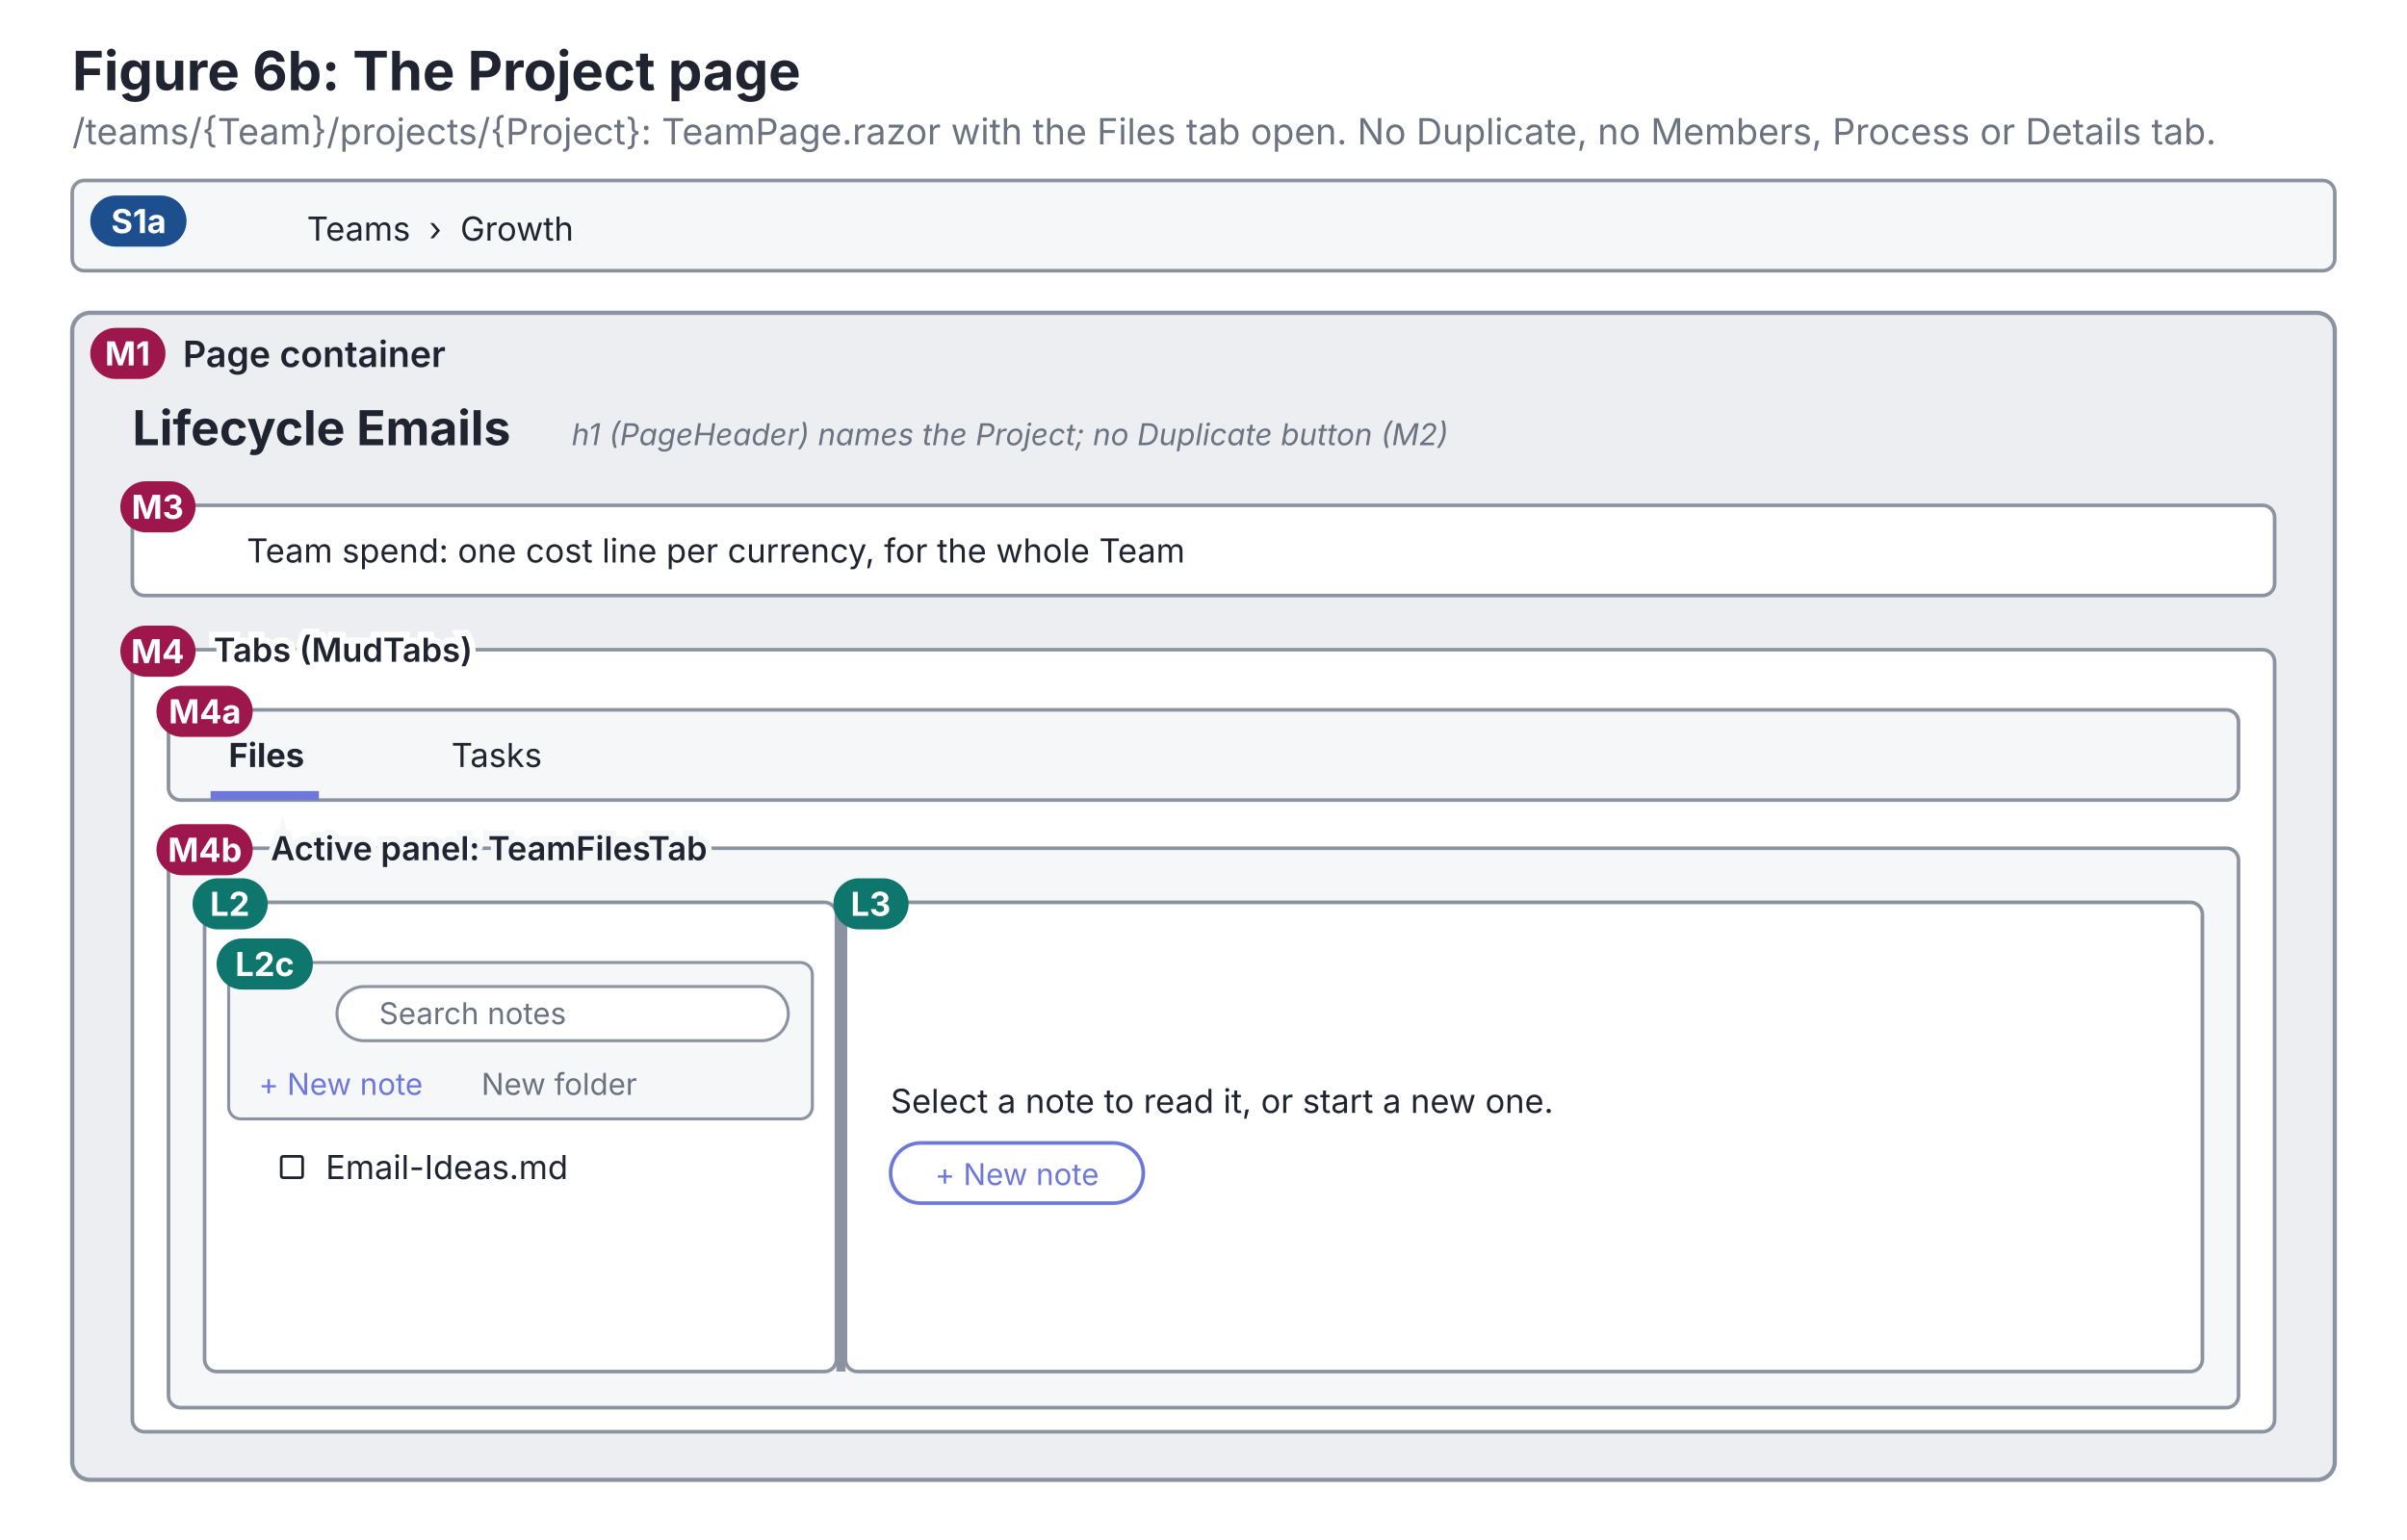
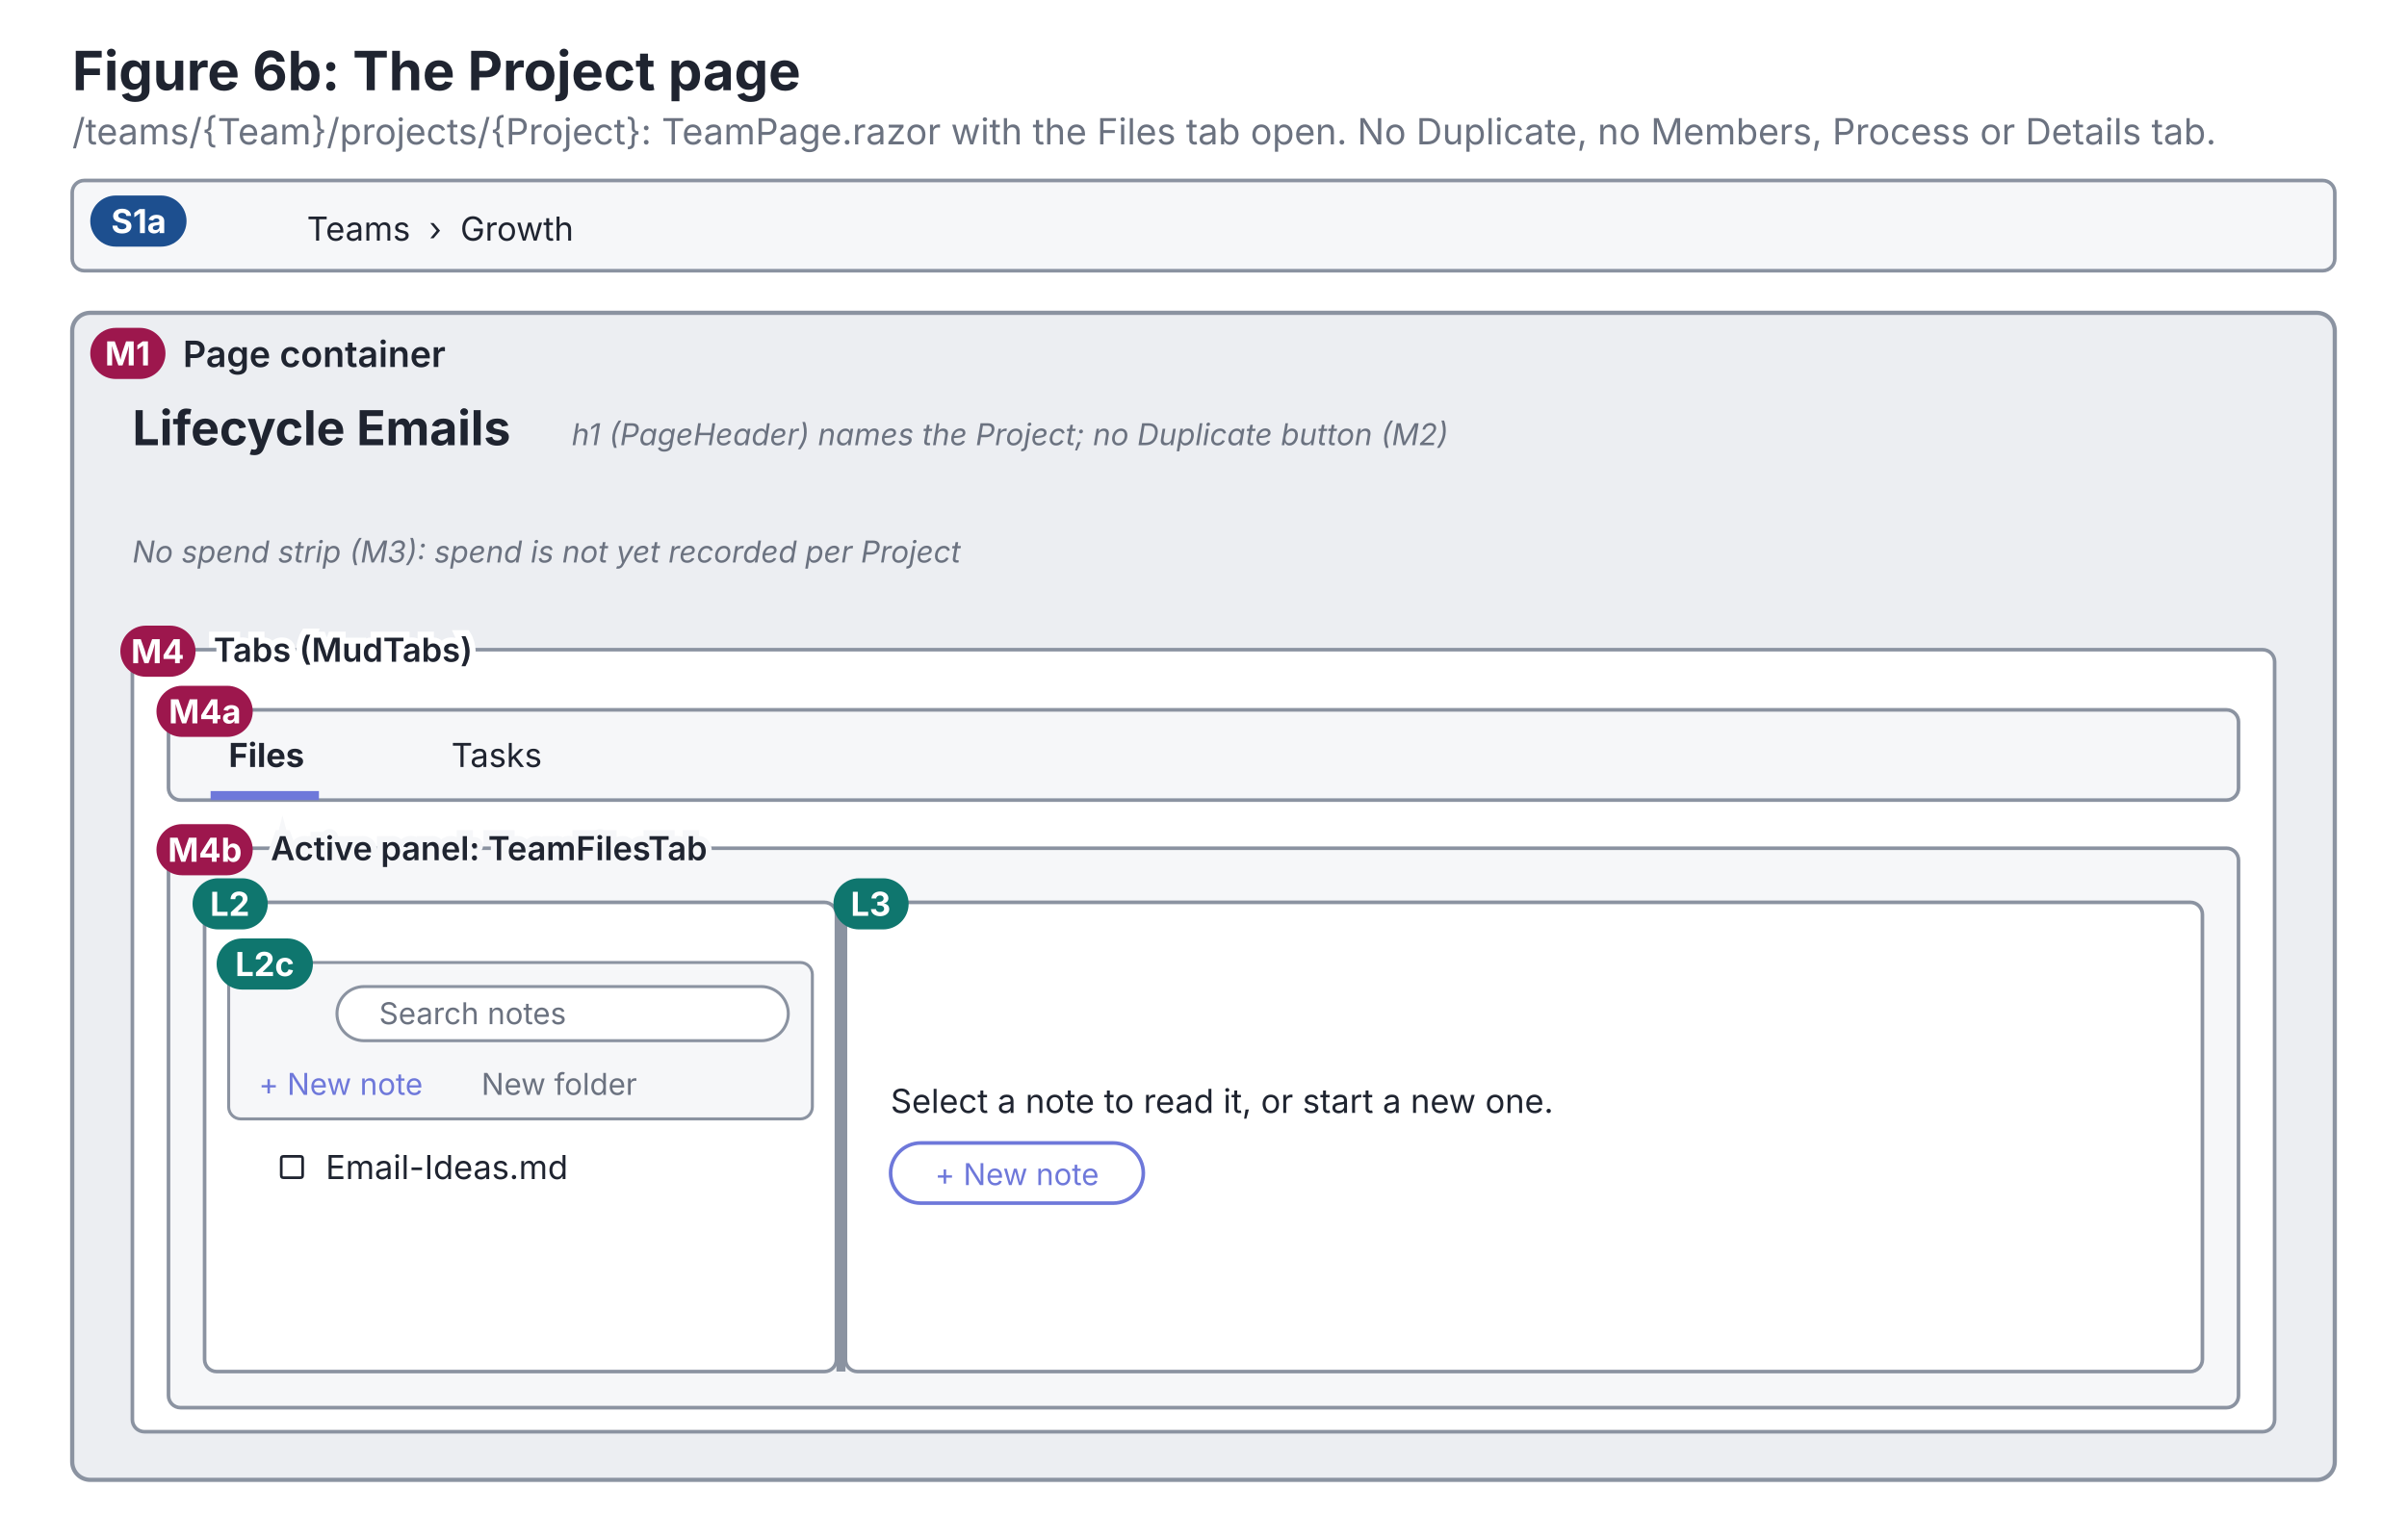
<svg xmlns="http://www.w3.org/2000/svg" viewBox="0 0 800 512" width="800" height="512" font-family="Inter, 'Segoe UI', Helvetica, Arial, sans-serif" xml:space="preserve" style="white-space: pre" role="img" aria-label="Figure 6b: The Project page">
  <rect width="800" height="512" fill="#ffffff" />
  <text x="24" y="30" font-size="18" font-weight="700" fill="#1f2430" text-anchor="start">Figure 6b: The Project page</text>
  <text x="24" y="48" font-size="12" font-weight="400" fill="#6b7280" text-anchor="start">/teams/{Team}/projects/{Project}: TeamPage.razor with the Files tab open. No Duplicate, no Members, Process or Details tab.</text>
  <rect x="24" y="60" width="752" height="30" rx="4" fill="#f6f7f9" stroke="#8b93a1" stroke-width="1.2" />
  <text x="102" y="80" font-size="11" font-weight="400" fill="#1f2430" text-anchor="start">Teams  ›  Growth</text>
  <rect x="30" y="65" width="32" height="17" rx="8.5" fill="#1d4f8f" />
  <text x="46.1" y="77.5" font-size="11" font-weight="700" fill="#fff" text-anchor="middle">S1a</text>
  <rect x="24" y="104" width="752" height="388" rx="6" fill="#eceef2" stroke="#8b93a1" stroke-width="1.4" />
  <rect x="30" y="109" width="25" height="17" rx="8.5" fill="#9d174d" />
  <text x="42.4" y="121.5" font-size="11" font-weight="700" fill="#fff" text-anchor="middle">M1</text>
  <text x="60.8" y="122" font-size="12" font-weight="600" fill="#1f2430" text-anchor="start">Page container</text>
  <text x="44" y="148" font-size="16" font-weight="700" fill="#1f2430" text-anchor="start">Lifecycle Emails</text>
  <text x="190" y="148" font-size="10" font-weight="400" fill="#6b7280" text-anchor="start" font-style="italic">h1 (PageHeader) names the Project; no Duplicate button (M2)</text>
-   <rect x="44" y="168" width="712" height="30" rx="4" fill="#ffffff" stroke="#8b93a1" stroke-width="1.2" />
-   <text x="82" y="187" font-size="11" font-weight="400" fill="#1f2430" text-anchor="start">Team spend: one cost line per currency, for the whole Team</text>
-   <rect x="40" y="160" width="25" height="17" rx="8.5" fill="#9d174d" />
-   <text x="52.4" y="172.5" font-size="11" font-weight="700" fill="#fff" text-anchor="middle">M3</text>
+   <text x="44" y="187" font-size="10" font-weight="400" fill="#6b7280" text-anchor="start" font-style="italic">No spend strip (M3): spend is not yet recorded per Project</text>
  <rect x="44" y="216" width="712" height="260" rx="4" fill="#ffffff" stroke="#8b93a1" stroke-width="1.2" />
  <rect x="40" y="208" width="25" height="17" rx="8.5" fill="#9d174d" />
  <text x="52.4" y="220.5" font-size="11" font-weight="700" fill="#fff" text-anchor="middle">M4</text>
  <text x="71" y="220" font-size="11" font-weight="600" fill="#1f2430" stroke="#ffffff" stroke-width="4" paint-order="stroke">Tabs (MudTabs)</text>
  <rect x="56" y="236" width="688" height="30" rx="4" fill="#f6f7f9" stroke="#8b93a1" stroke-width="1.2" />
  <text x="76" y="255" font-size="11" font-weight="700" fill="#1f2430" text-anchor="start">Files</text>
  <rect x="70" y="263" width="36" height="3" fill="#6e78da" />
  <text x="150" y="255" font-size="11" font-weight="400" fill="#1f2430" text-anchor="start">Tasks</text>
  <rect x="52" y="228" width="32" height="17" rx="8.5" fill="#9d174d" />
  <text x="68.1" y="240.5" font-size="11" font-weight="700" fill="#fff" text-anchor="middle">M4a</text>
  <rect x="56" y="282" width="688" height="186" rx="4" fill="#f6f7f9" stroke="#8b93a1" stroke-width="1.2" />
  <rect x="52" y="274" width="32" height="17" rx="8.5" fill="#9d174d" />
  <text x="68.1" y="286.5" font-size="11" font-weight="700" fill="#fff" text-anchor="middle">M4b</text>
  <text x="90" y="286" font-size="11" font-weight="600" fill="#1f2430" stroke="#f6f7f9" stroke-width="4" paint-order="stroke">Active panel: TeamFilesTab</text>
  <rect x="68" y="300" width="210" height="156" rx="4" fill="#ffffff" stroke="#8b93a1" stroke-width="1.2" />
  <text x="92" y="392" font-size="11" font-weight="400" fill="#1f2430" text-anchor="start">▢  Email-Ideas.md</text>
  <rect x="64" y="292" width="25" height="17" rx="8.5" fill="#0f766e" />
  <text x="76.4" y="304.5" font-size="11" font-weight="700" fill="#fff" text-anchor="middle">L2</text>
  <rect x="76" y="320" width="194" height="52" rx="4" fill="#f6f7f9" stroke="#8b93a1" stroke-width="1" />
  <rect x="72" y="312" width="32" height="17" rx="8.5" fill="#0f766e" />
  <text x="88.0" y="324.5" font-size="11" font-weight="700" fill="#fff" text-anchor="middle">L2c</text>
  <rect x="112" y="328" width="150" height="18" rx="9" fill="#ffffff" stroke="#8b93a1" stroke-width="1" />
  <text x="126" y="340.5" font-size="10" font-weight="400" fill="#6b7280" text-anchor="start">Search notes</text>
  <text x="86" y="364" font-size="10" font-weight="400" fill="#6e78da" text-anchor="start">+ New note</text>
  <text x="160" y="364" font-size="10" font-weight="400" fill="#6b7280" text-anchor="start">New folder</text>
  <rect x="278" y="300" width="3" height="156" fill="#8b93a1" />
  <rect x="281" y="300" width="451" height="156" rx="4" fill="#ffffff" stroke="#8b93a1" stroke-width="1.2" />
  <text x="296" y="370" font-size="11" font-weight="400" fill="#1f2430" text-anchor="start">Select a note to read it, or start a new one.</text>
  <rect x="296" y="380" width="84" height="20" rx="10" fill="#ffffff" stroke="#6e78da" stroke-width="1.2" />
  <text x="338" y="394" font-size="10" font-weight="400" fill="#6e78da" text-anchor="middle">+ New note</text>
  <rect x="277" y="292" width="25" height="17" rx="8.5" fill="#0f766e" />
  <text x="289.4" y="304.5" font-size="11" font-weight="700" fill="#fff" text-anchor="middle">L3</text>
</svg>
